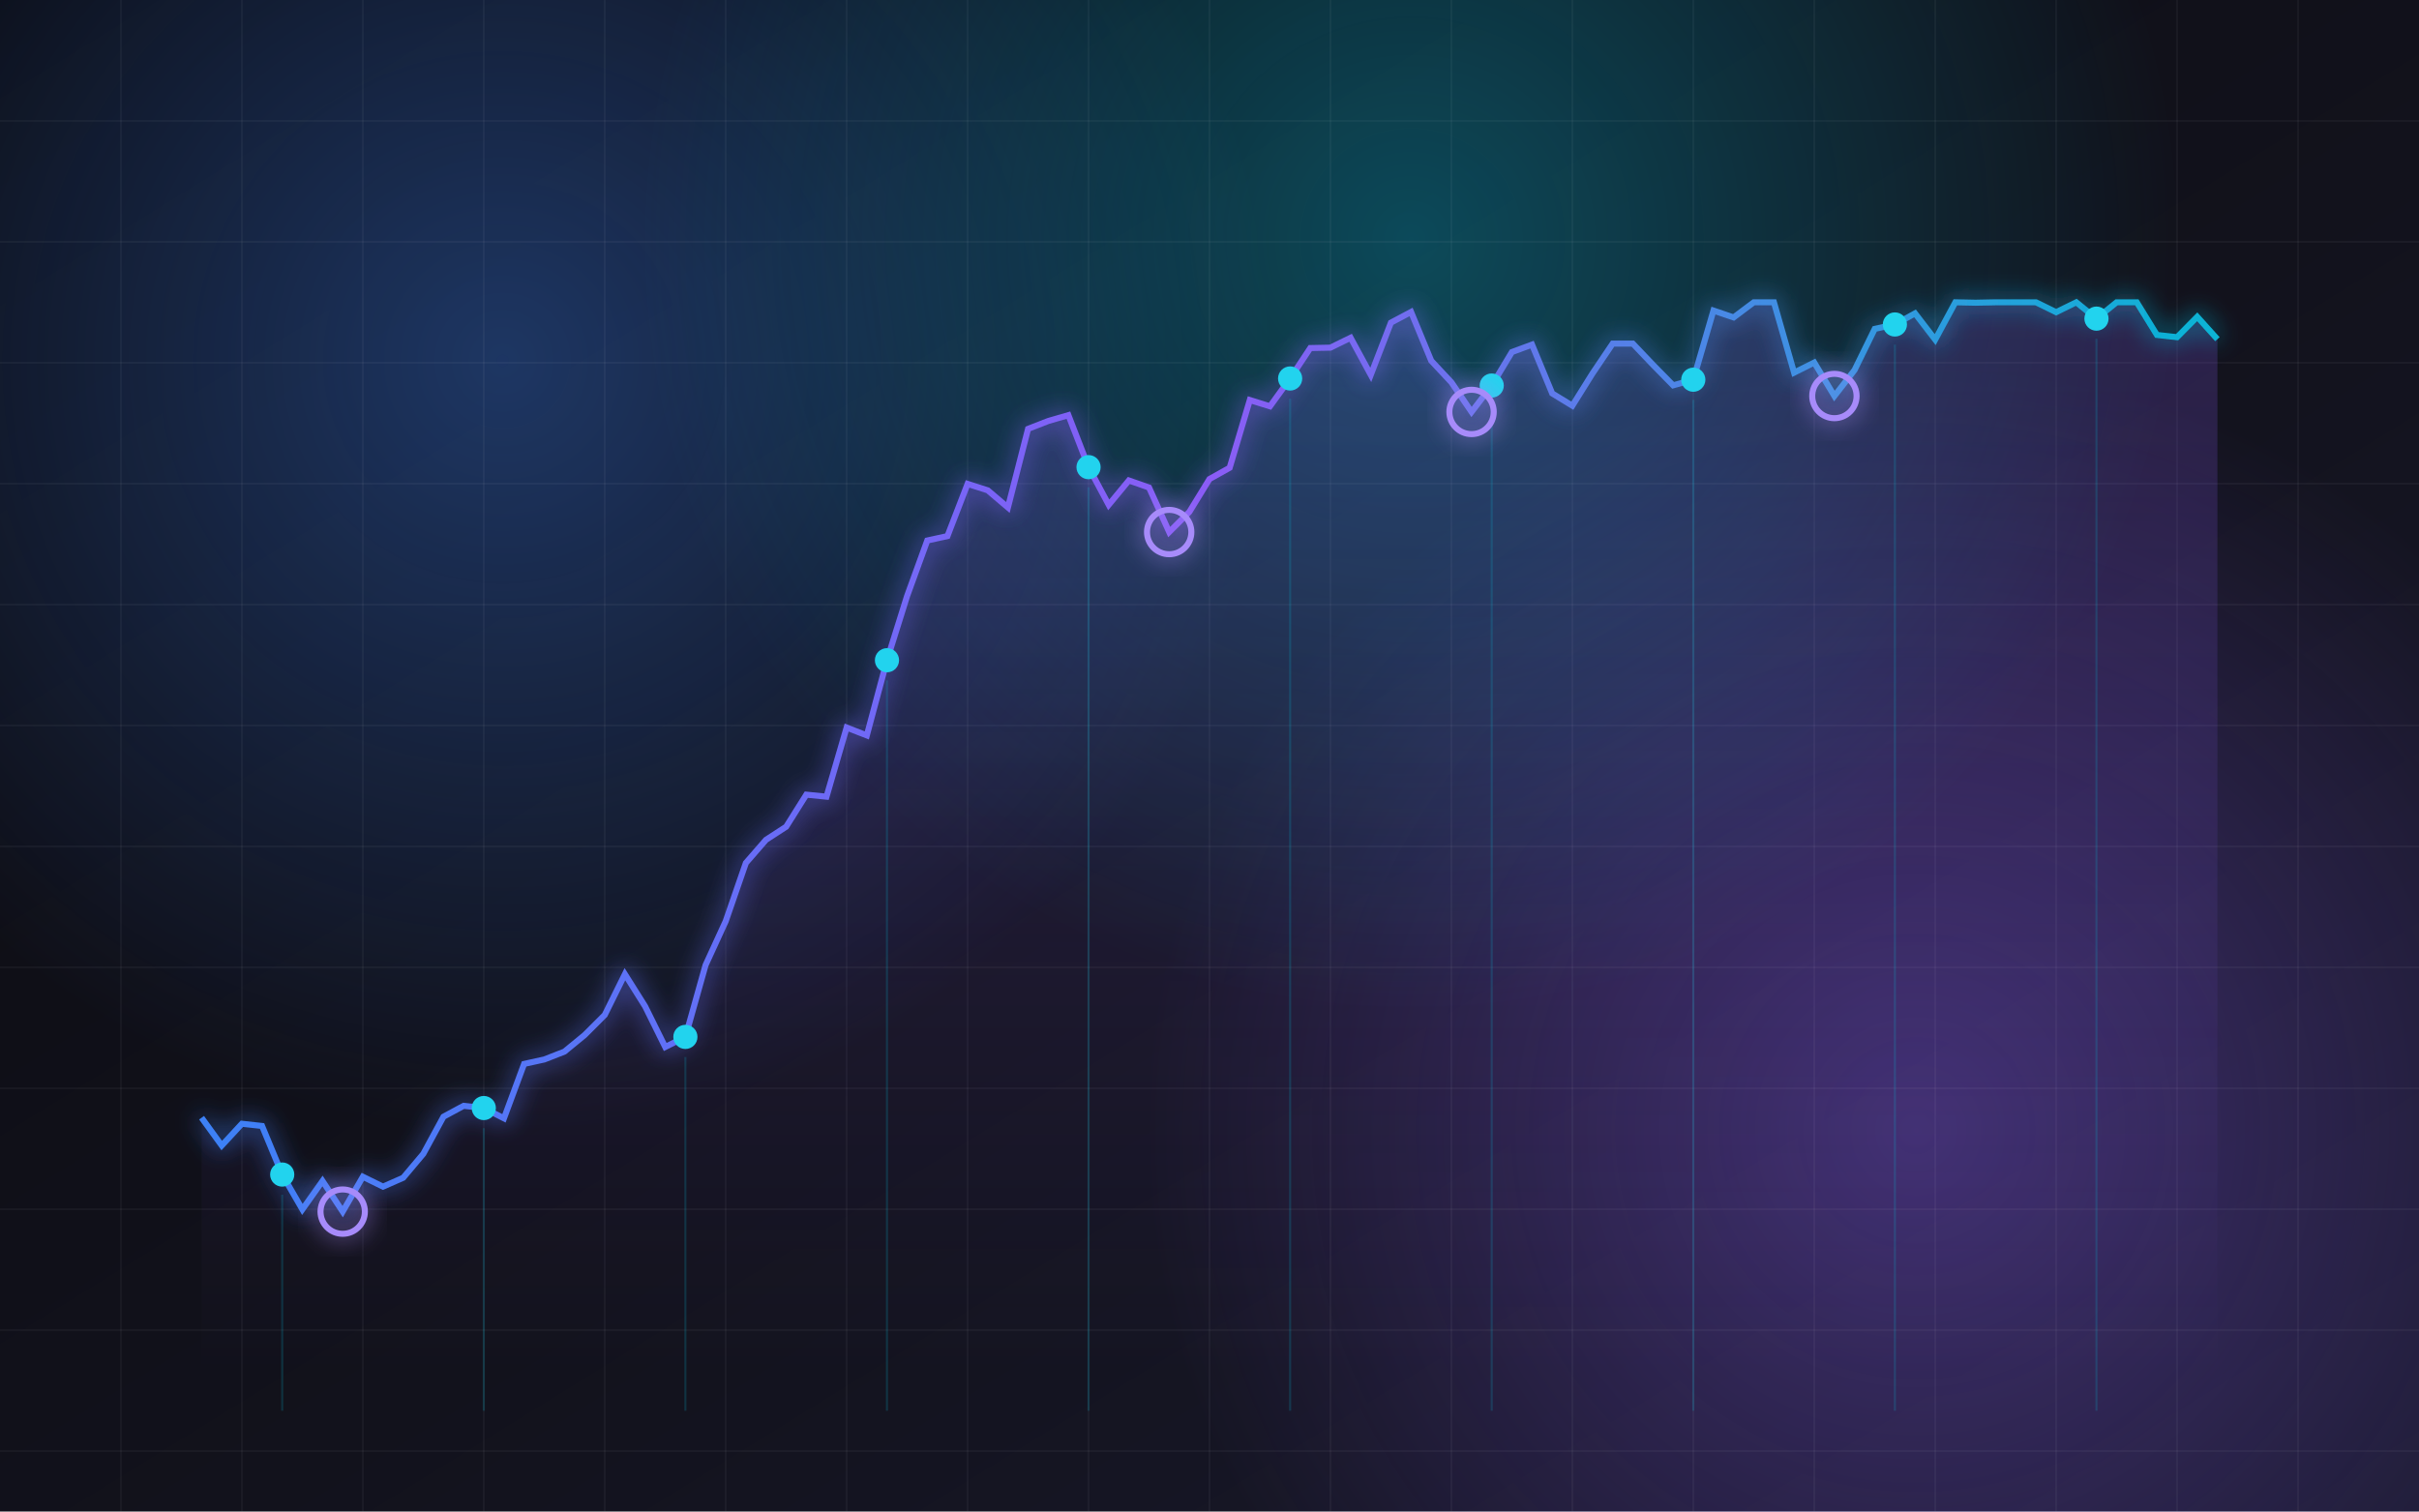
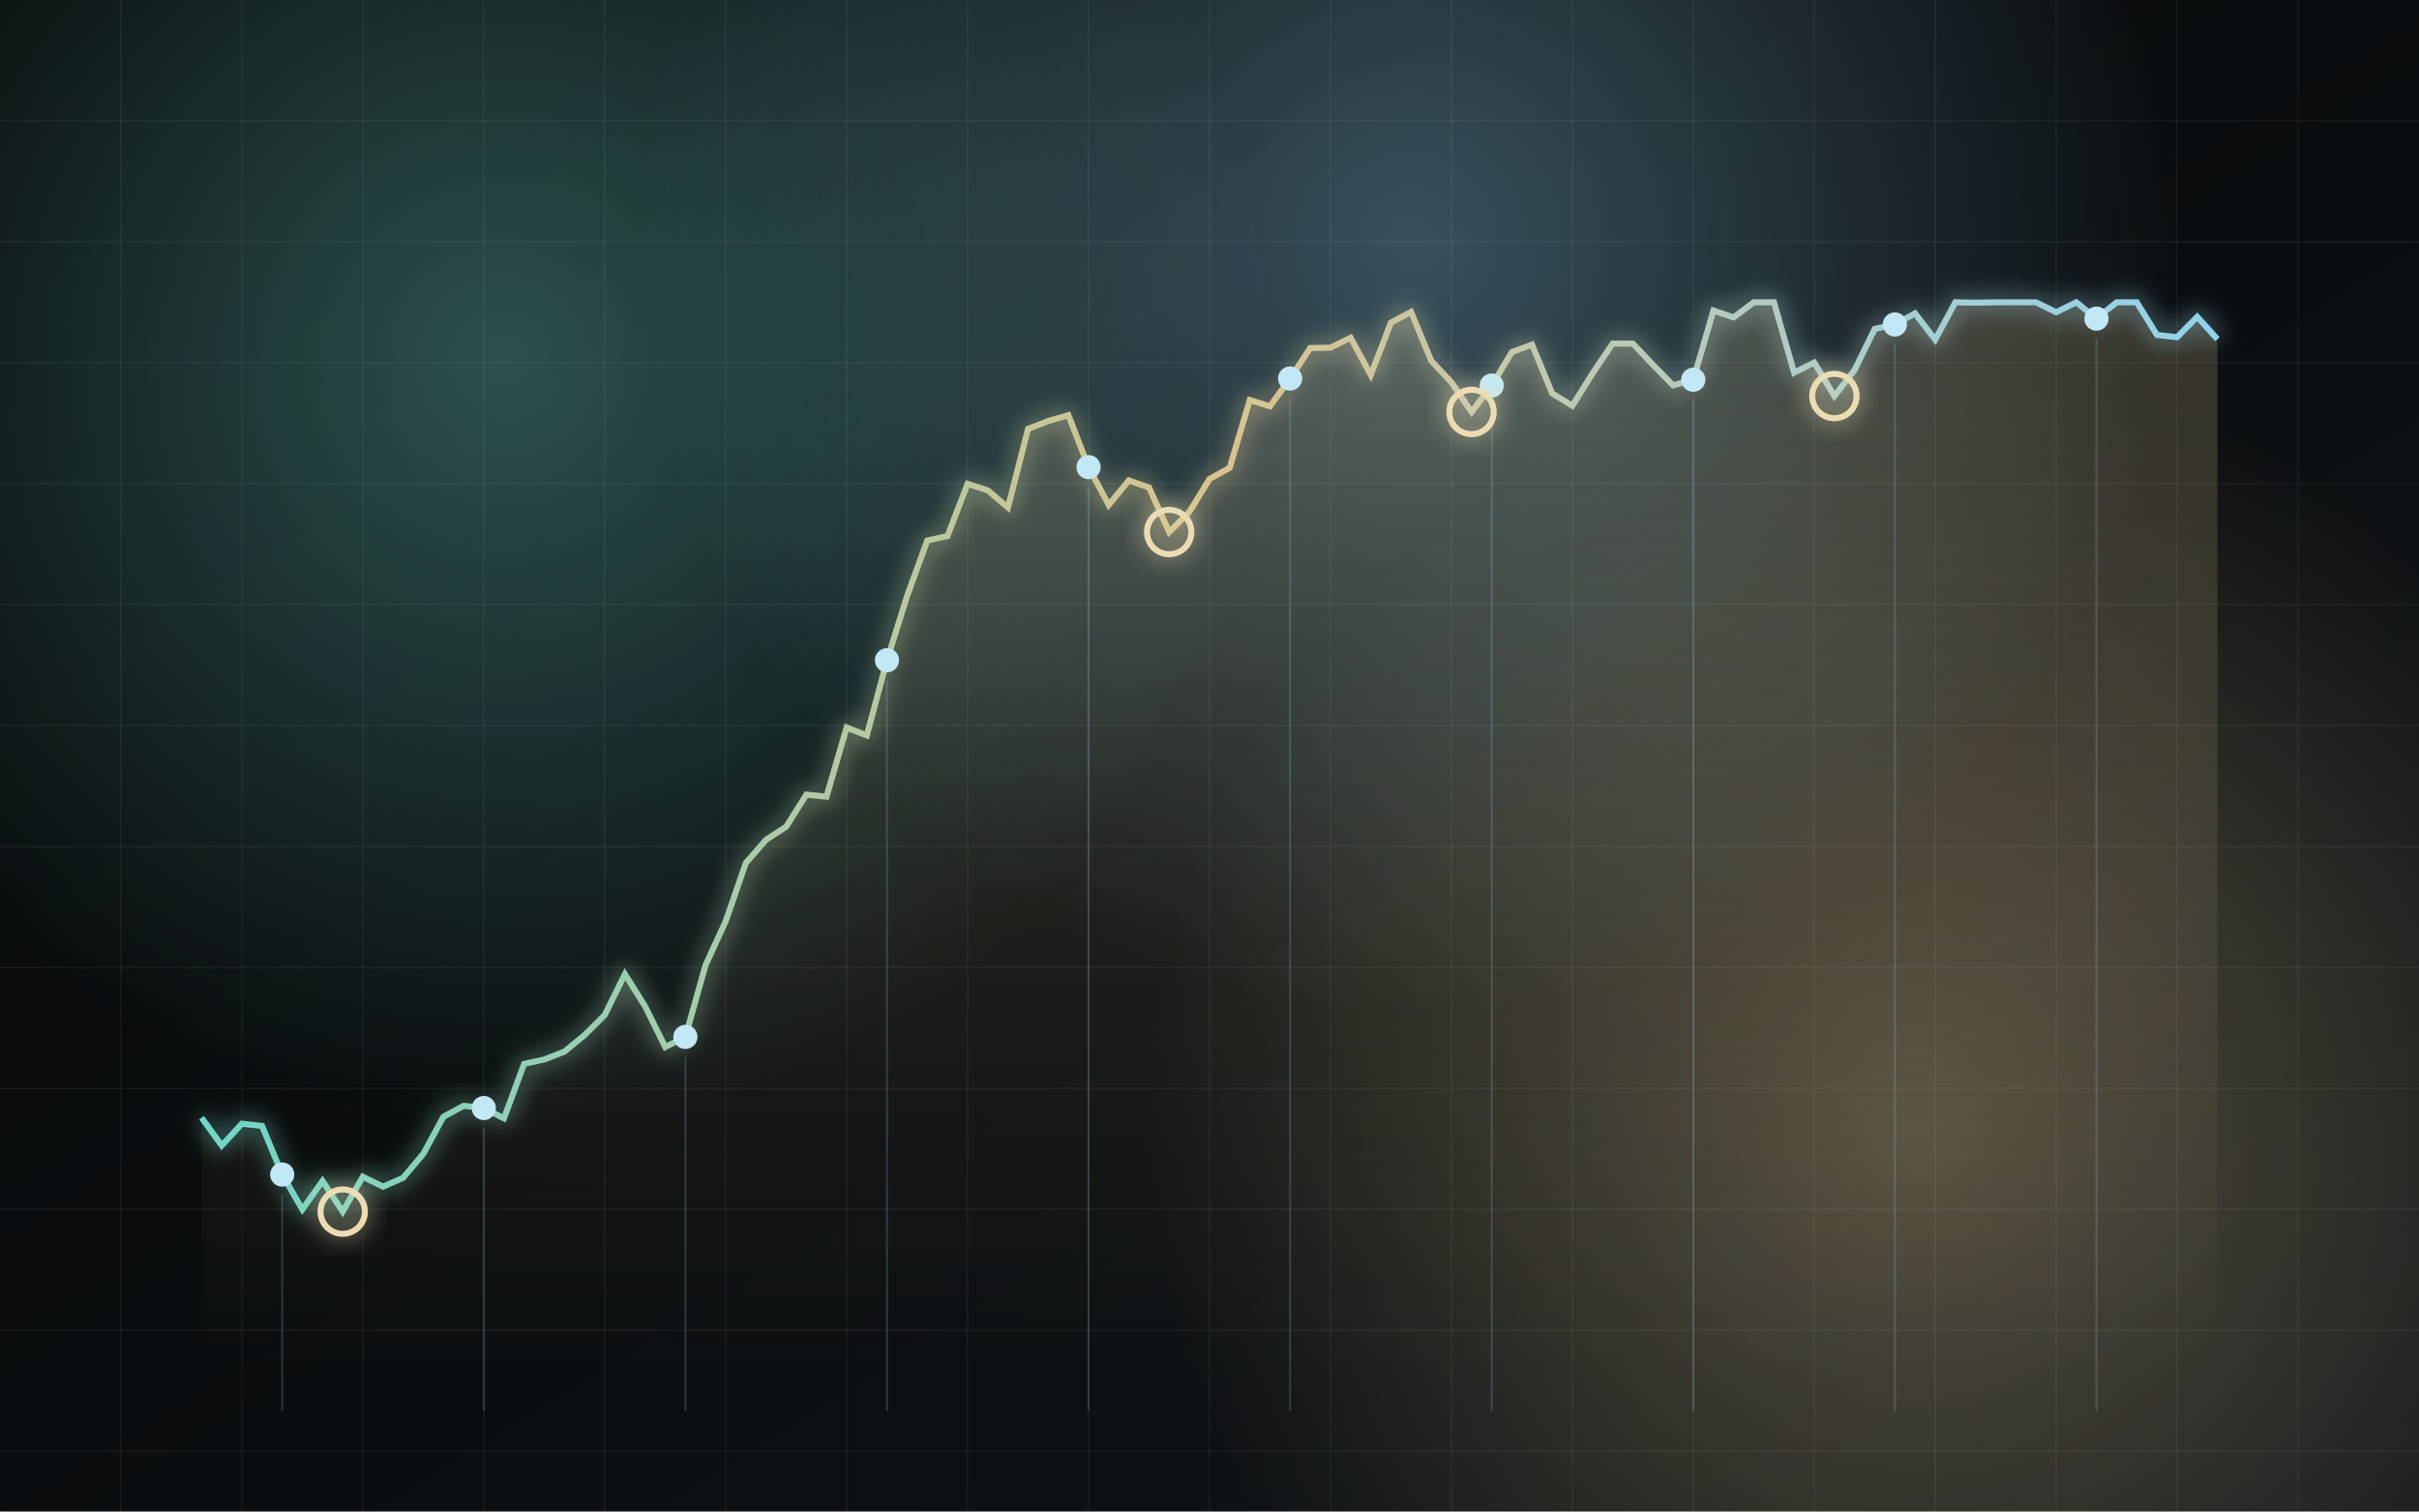
<svg xmlns="http://www.w3.org/2000/svg" viewBox="0 0 1200 750" width="1200" height="750">
  <defs>
    <linearGradient id="bg" x1="0" y1="0" x2="1" y2="1">
-       <stop offset="0" stop-color="#0a0a0f" />
-       <stop offset="0.55" stop-color="#12121c" />
-       <stop offset="1" stop-color="#1a1a2e" />
+       <stop offset="0" stop-color="#050607" />
+       <stop offset="0.55" stop-color="#0b0e10" />
+       <stop offset="1" stop-color="#12161a" />
    </linearGradient>
    <linearGradient id="acc" x1="0" y1="0" x2="1" y2="0">
-       <stop offset="0" stop-color="#3b82f6" />
-       <stop offset="0.5" stop-color="#8b5cf6" />
-       <stop offset="1" stop-color="#06b6d4" />
+       <stop offset="0" stop-color="#6fd6c8" />
+       <stop offset="0.5" stop-color="#d9c38f" />
+       <stop offset="1" stop-color="#8fd3ee" />
    </linearGradient>
    <linearGradient id="accV" x1="0" y1="1" x2="0" y2="0">
-       <stop offset="0" stop-color="#3b82f6" />
-       <stop offset="1" stop-color="#06b6d4" />
+       <stop offset="0" stop-color="#6fd6c8" />
+       <stop offset="1" stop-color="#8fd3ee" />
    </linearGradient>
    <radialGradient id="g0">
-       <stop offset="0" stop-color="#3b82f6" stop-opacity="0.35" />
-       <stop offset="1" stop-color="#3b82f6" stop-opacity="0" />
+       <stop offset="0" stop-color="#6fd6c8" stop-opacity="0.35" />
+       <stop offset="1" stop-color="#6fd6c8" stop-opacity="0" />
    </radialGradient>
    <radialGradient id="g1">
-       <stop offset="0" stop-color="#8b5cf6" stop-opacity="0.35" />
-       <stop offset="1" stop-color="#8b5cf6" stop-opacity="0" />
+       <stop offset="0" stop-color="#d9c38f" stop-opacity="0.35" />
+       <stop offset="1" stop-color="#d9c38f" stop-opacity="0" />
    </radialGradient>
    <radialGradient id="g2">
-       <stop offset="0" stop-color="#06b6d4" stop-opacity="0.35" />
-       <stop offset="1" stop-color="#06b6d4" stop-opacity="0" />
+       <stop offset="0" stop-color="#8fd3ee" stop-opacity="0.35" />
+       <stop offset="1" stop-color="#8fd3ee" stop-opacity="0" />
    </radialGradient>
    <filter id="glow" x="-50%" y="-50%" width="200%" height="200%">
      <feGaussianBlur stdDeviation="6" result="b" />
      <feMerge>
        <feMergeNode in="b" />
        <feMergeNode in="SourceGraphic" />
      </feMerge>
    </filter>
  </defs>
  <rect width="1200" height="750" fill="url(#bg)" />
  <circle cx="250" cy="180" r="380" fill="url(#g0)" />
  <circle cx="950" cy="560" r="380" fill="url(#g1)" />
  <circle cx="700" cy="120" r="380" fill="url(#g2)" />
  <g stroke="#ffffff" stroke-opacity="0.04" stroke-width="1">
    <line x1="60" y1="0" x2="60" y2="750" />
    <line x1="120" y1="0" x2="120" y2="750" />
    <line x1="180" y1="0" x2="180" y2="750" />
    <line x1="240" y1="0" x2="240" y2="750" />
    <line x1="300" y1="0" x2="300" y2="750" />
    <line x1="360" y1="0" x2="360" y2="750" />
    <line x1="420" y1="0" x2="420" y2="750" />
    <line x1="480" y1="0" x2="480" y2="750" />
    <line x1="540" y1="0" x2="540" y2="750" />
    <line x1="600" y1="0" x2="600" y2="750" />
    <line x1="660" y1="0" x2="660" y2="750" />
    <line x1="720" y1="0" x2="720" y2="750" />
    <line x1="780" y1="0" x2="780" y2="750" />
    <line x1="840" y1="0" x2="840" y2="750" />
    <line x1="900" y1="0" x2="900" y2="750" />
    <line x1="960" y1="0" x2="960" y2="750" />
    <line x1="1020" y1="0" x2="1020" y2="750" />
    <line x1="1080" y1="0" x2="1080" y2="750" />
    <line x1="1140" y1="0" x2="1140" y2="750" />
    <line x1="0" y1="60" x2="1200" y2="60" />
    <line x1="0" y1="120" x2="1200" y2="120" />
    <line x1="0" y1="180" x2="1200" y2="180" />
    <line x1="0" y1="240" x2="1200" y2="240" />
    <line x1="0" y1="300" x2="1200" y2="300" />
    <line x1="0" y1="360" x2="1200" y2="360" />
    <line x1="0" y1="420" x2="1200" y2="420" />
    <line x1="0" y1="480" x2="1200" y2="480" />
    <line x1="0" y1="540" x2="1200" y2="540" />
    <line x1="0" y1="600" x2="1200" y2="600" />
    <line x1="0" y1="660" x2="1200" y2="660" />
    <line x1="0" y1="720" x2="1200" y2="720" />
  </g>
  <defs>
    <linearGradient id="area" x1="0" y1="0" x2="0" y2="1">
-       <stop offset="0" stop-color="#8b5cf6" stop-opacity="0.22" />
-       <stop offset="1" stop-color="#8b5cf6" stop-opacity="0" />
+       <stop offset="0" stop-color="#d9c38f" stop-opacity="0.22" />
+       <stop offset="1" stop-color="#d9c38f" stop-opacity="0" />
    </linearGradient>
  </defs>
  <path d="M100 554.6 L110 568.4 L120 557.6 L130 558.7 L140 582.8 L150 600.1 L160 586.0 L170 601.2 L180 583.9 L190 588.8 L200 584.4 L210 572.5 L220 554.1 L230 548.7 L240 549.8 L250 554.9 L260 527.9 L270 525.7 L280 521.8 L290 513.6 L300 503.6 L310 483.4 L320 499.3 L330 519.5 L340 514.5 L350 478.9 L360 457.1 L370 428.2 L380 416.7 L390 410.2 L400 394.3 L410 395.3 L420 361.0 L430 364.9 L440 327.6 L450 295.7 L460 268.2 L470 266.0 L480 240.1 L490 243.3 L500 251.8 L510 212.8 L520 208.9 L530 206.0 L540 231.8 L550 250.5 L560 238.4 L570 241.9 L580 264.0 L590 254.0 L600 237.7 L610 232.1 L620 198.5 L630 201.6 L640 187.8 L650 172.7 L660 172.5 L670 167.6 L680 186.0 L690 160.1 L700 154.8 L710 179.0 L720 189.7 L730 204.4 L740 191.3 L750 174.7 L760 171.0 L770 195.2 L780 201.3 L790 185.3 L800 170.5 L810 170.5 L820 181.0 L830 191.2 L840 188.4 L850 154.1 L860 157.5 L870 150.0 L880 150.0 L890 184.9 L900 179.9 L910 196.5 L920 183.6 L930 163.2 L940 161.0 L950 155.5 L960 168.5 L970 150.0 L980 150.2 L990 150.0 L1000 150.0 L1010 150.0 L1020 154.9 L1030 150.0 L1040 158.1 L1050 150.0 L1060 150.0 L1070 166.2 L1080 167.3 L1090 157.2 L1100 168.3 L1100 680 L100 680 Z" fill="url(#area)" />
  <path d="M100 554.6 L110 568.4 L120 557.6 L130 558.7 L140 582.8 L150 600.1 L160 586.0 L170 601.2 L180 583.9 L190 588.8 L200 584.4 L210 572.5 L220 554.1 L230 548.7 L240 549.8 L250 554.9 L260 527.9 L270 525.7 L280 521.8 L290 513.6 L300 503.6 L310 483.4 L320 499.3 L330 519.5 L340 514.5 L350 478.9 L360 457.1 L370 428.2 L380 416.7 L390 410.2 L400 394.3 L410 395.3 L420 361.0 L430 364.9 L440 327.6 L450 295.7 L460 268.2 L470 266.0 L480 240.1 L490 243.3 L500 251.8 L510 212.8 L520 208.9 L530 206.0 L540 231.8 L550 250.5 L560 238.4 L570 241.9 L580 264.0 L590 254.0 L600 237.7 L610 232.1 L620 198.5 L630 201.6 L640 187.8 L650 172.7 L660 172.5 L670 167.6 L680 186.0 L690 160.1 L700 154.8 L710 179.0 L720 189.7 L730 204.4 L740 191.3 L750 174.7 L760 171.0 L770 195.2 L780 201.3 L790 185.3 L800 170.5 L810 170.5 L820 181.0 L830 191.2 L840 188.4 L850 154.1 L860 157.5 L870 150.0 L880 150.0 L890 184.9 L900 179.9 L910 196.5 L920 183.6 L930 163.2 L940 161.0 L950 155.5 L960 168.5 L970 150.0 L980 150.2 L990 150.0 L1000 150.0 L1010 150.0 L1020 154.9 L1030 150.0 L1040 158.1 L1050 150.0 L1060 150.0 L1070 166.2 L1080 167.3 L1090 157.2 L1100 168.3" stroke="url(#acc)" stroke-width="3" fill="none" filter="url(#glow)" />
-   <line x1="140" y1="592.8" x2="140" y2="700" stroke="#06b6d4" stroke-opacity="0.2" />
-   <circle cx="140" cy="582.8" r="6" fill="#22d3ee" />
-   <line x1="240" y1="559.8" x2="240" y2="700" stroke="#06b6d4" stroke-opacity="0.2" />
-   <circle cx="240" cy="549.8" r="6" fill="#22d3ee" />
-   <line x1="340" y1="524.5" x2="340" y2="700" stroke="#06b6d4" stroke-opacity="0.2" />
-   <circle cx="340" cy="514.5" r="6" fill="#22d3ee" />
-   <line x1="440" y1="337.6" x2="440" y2="700" stroke="#06b6d4" stroke-opacity="0.2" />
-   <circle cx="440" cy="327.6" r="6" fill="#22d3ee" />
-   <line x1="540" y1="241.8" x2="540" y2="700" stroke="#06b6d4" stroke-opacity="0.2" />
-   <circle cx="540" cy="231.8" r="6" fill="#22d3ee" />
-   <line x1="640" y1="197.8" x2="640" y2="700" stroke="#06b6d4" stroke-opacity="0.2" />
-   <circle cx="640" cy="187.8" r="6" fill="#22d3ee" />
-   <line x1="740" y1="201.3" x2="740" y2="700" stroke="#06b6d4" stroke-opacity="0.2" />
-   <circle cx="740" cy="191.3" r="6" fill="#22d3ee" />
-   <line x1="840" y1="198.4" x2="840" y2="700" stroke="#06b6d4" stroke-opacity="0.2" />
-   <circle cx="840" cy="188.4" r="6" fill="#22d3ee" />
-   <line x1="940" y1="171.0" x2="940" y2="700" stroke="#06b6d4" stroke-opacity="0.2" />
-   <circle cx="940" cy="161.0" r="6" fill="#22d3ee" />
-   <line x1="1040" y1="168.1" x2="1040" y2="700" stroke="#06b6d4" stroke-opacity="0.2" />
-   <circle cx="1040" cy="158.1" r="6" fill="#22d3ee" />
-   <circle cx="170" cy="601.2" r="11" fill="none" stroke="#a78bfa" stroke-width="3" filter="url(#glow)" />
-   <circle cx="580" cy="264.0" r="11" fill="none" stroke="#a78bfa" stroke-width="3" filter="url(#glow)" />
-   <circle cx="730" cy="204.4" r="11" fill="none" stroke="#a78bfa" stroke-width="3" filter="url(#glow)" />
-   <circle cx="910" cy="196.5" r="11" fill="none" stroke="#a78bfa" stroke-width="3" filter="url(#glow)" />
+   <line x1="140" y1="592.8" x2="140" y2="700" stroke="#8fd3ee" stroke-opacity="0.2" />
+   <circle cx="140" cy="582.8" r="6" fill="#c3e8f5" />
+   <line x1="240" y1="559.8" x2="240" y2="700" stroke="#8fd3ee" stroke-opacity="0.2" />
+   <circle cx="240" cy="549.8" r="6" fill="#c3e8f5" />
+   <line x1="340" y1="524.5" x2="340" y2="700" stroke="#8fd3ee" stroke-opacity="0.2" />
+   <circle cx="340" cy="514.5" r="6" fill="#c3e8f5" />
+   <line x1="440" y1="337.6" x2="440" y2="700" stroke="#8fd3ee" stroke-opacity="0.2" />
+   <circle cx="440" cy="327.6" r="6" fill="#c3e8f5" />
+   <line x1="540" y1="241.8" x2="540" y2="700" stroke="#8fd3ee" stroke-opacity="0.2" />
+   <circle cx="540" cy="231.8" r="6" fill="#c3e8f5" />
+   <line x1="640" y1="197.8" x2="640" y2="700" stroke="#8fd3ee" stroke-opacity="0.2" />
+   <circle cx="640" cy="187.8" r="6" fill="#c3e8f5" />
+   <line x1="740" y1="201.3" x2="740" y2="700" stroke="#8fd3ee" stroke-opacity="0.2" />
+   <circle cx="740" cy="191.3" r="6" fill="#c3e8f5" />
+   <line x1="840" y1="198.4" x2="840" y2="700" stroke="#8fd3ee" stroke-opacity="0.2" />
+   <circle cx="840" cy="188.4" r="6" fill="#c3e8f5" />
+   <line x1="940" y1="171.0" x2="940" y2="700" stroke="#8fd3ee" stroke-opacity="0.2" />
+   <circle cx="940" cy="161.0" r="6" fill="#c3e8f5" />
+   <line x1="1040" y1="168.1" x2="1040" y2="700" stroke="#8fd3ee" stroke-opacity="0.2" />
+   <circle cx="1040" cy="158.1" r="6" fill="#c3e8f5" />
+   <circle cx="170" cy="601.2" r="11" fill="none" stroke="#ecdcb3" stroke-width="3" filter="url(#glow)" />
+   <circle cx="580" cy="264.0" r="11" fill="none" stroke="#ecdcb3" stroke-width="3" filter="url(#glow)" />
+   <circle cx="730" cy="204.4" r="11" fill="none" stroke="#ecdcb3" stroke-width="3" filter="url(#glow)" />
+   <circle cx="910" cy="196.5" r="11" fill="none" stroke="#ecdcb3" stroke-width="3" filter="url(#glow)" />
</svg>
